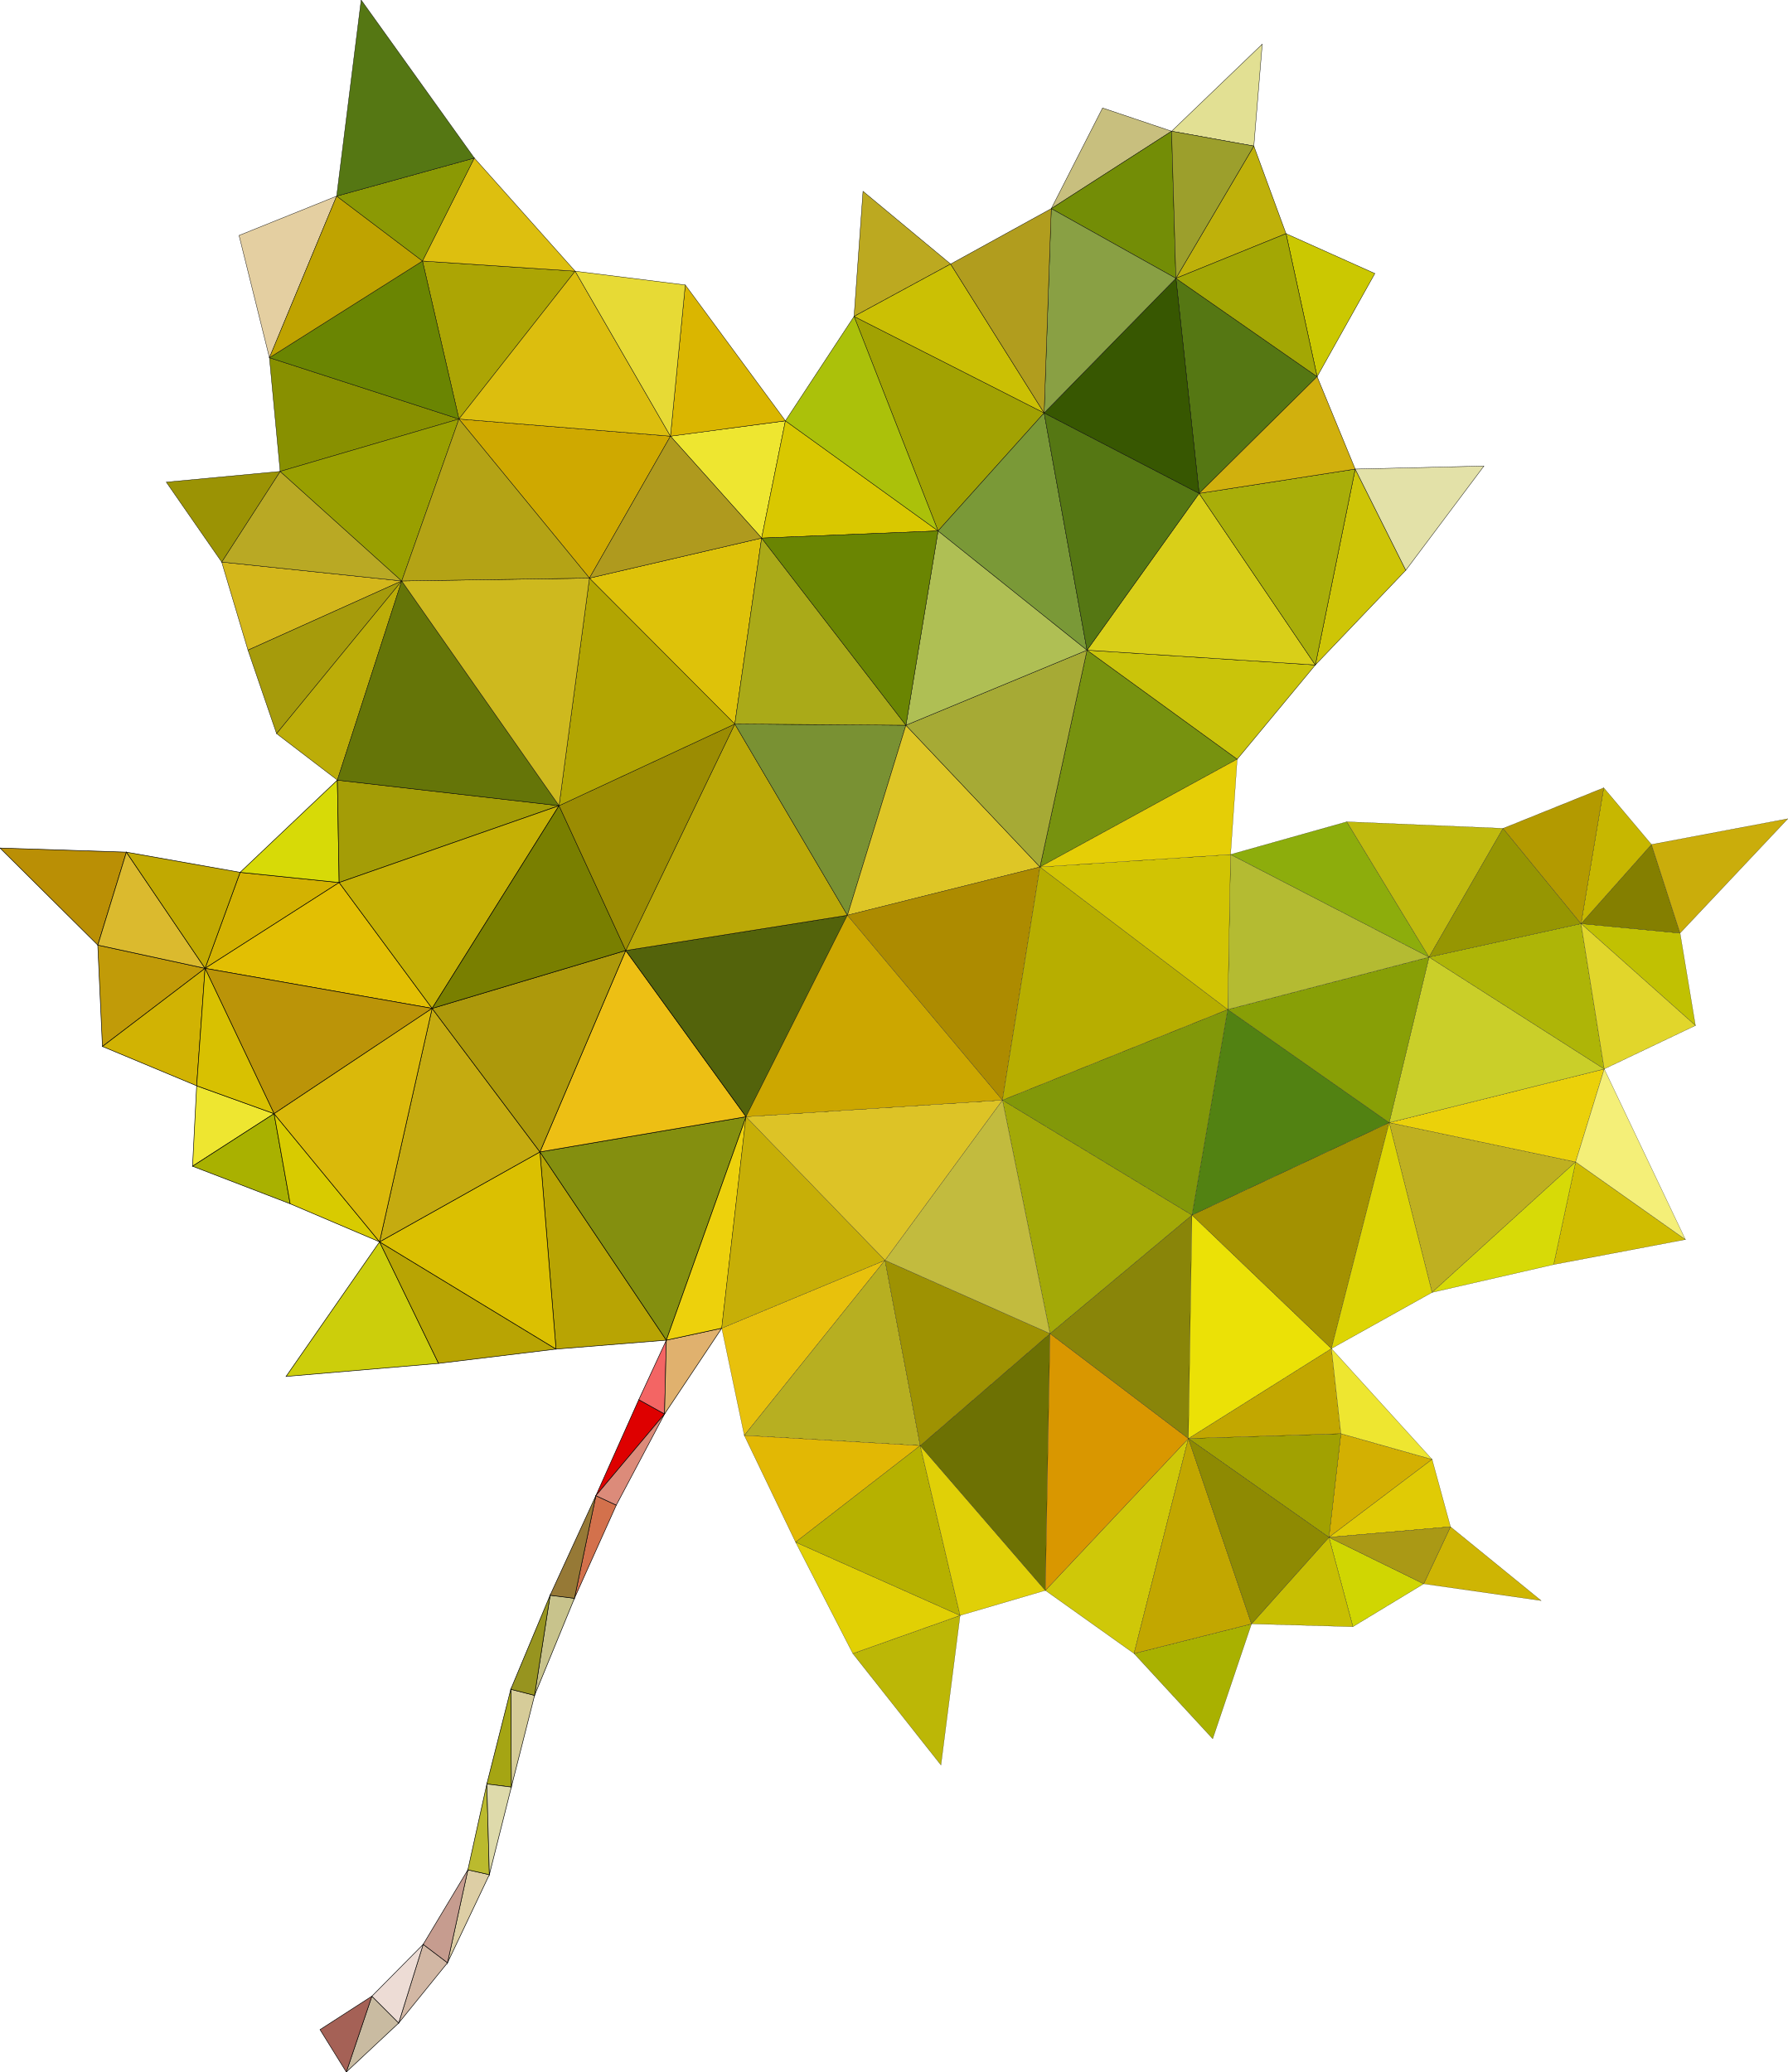
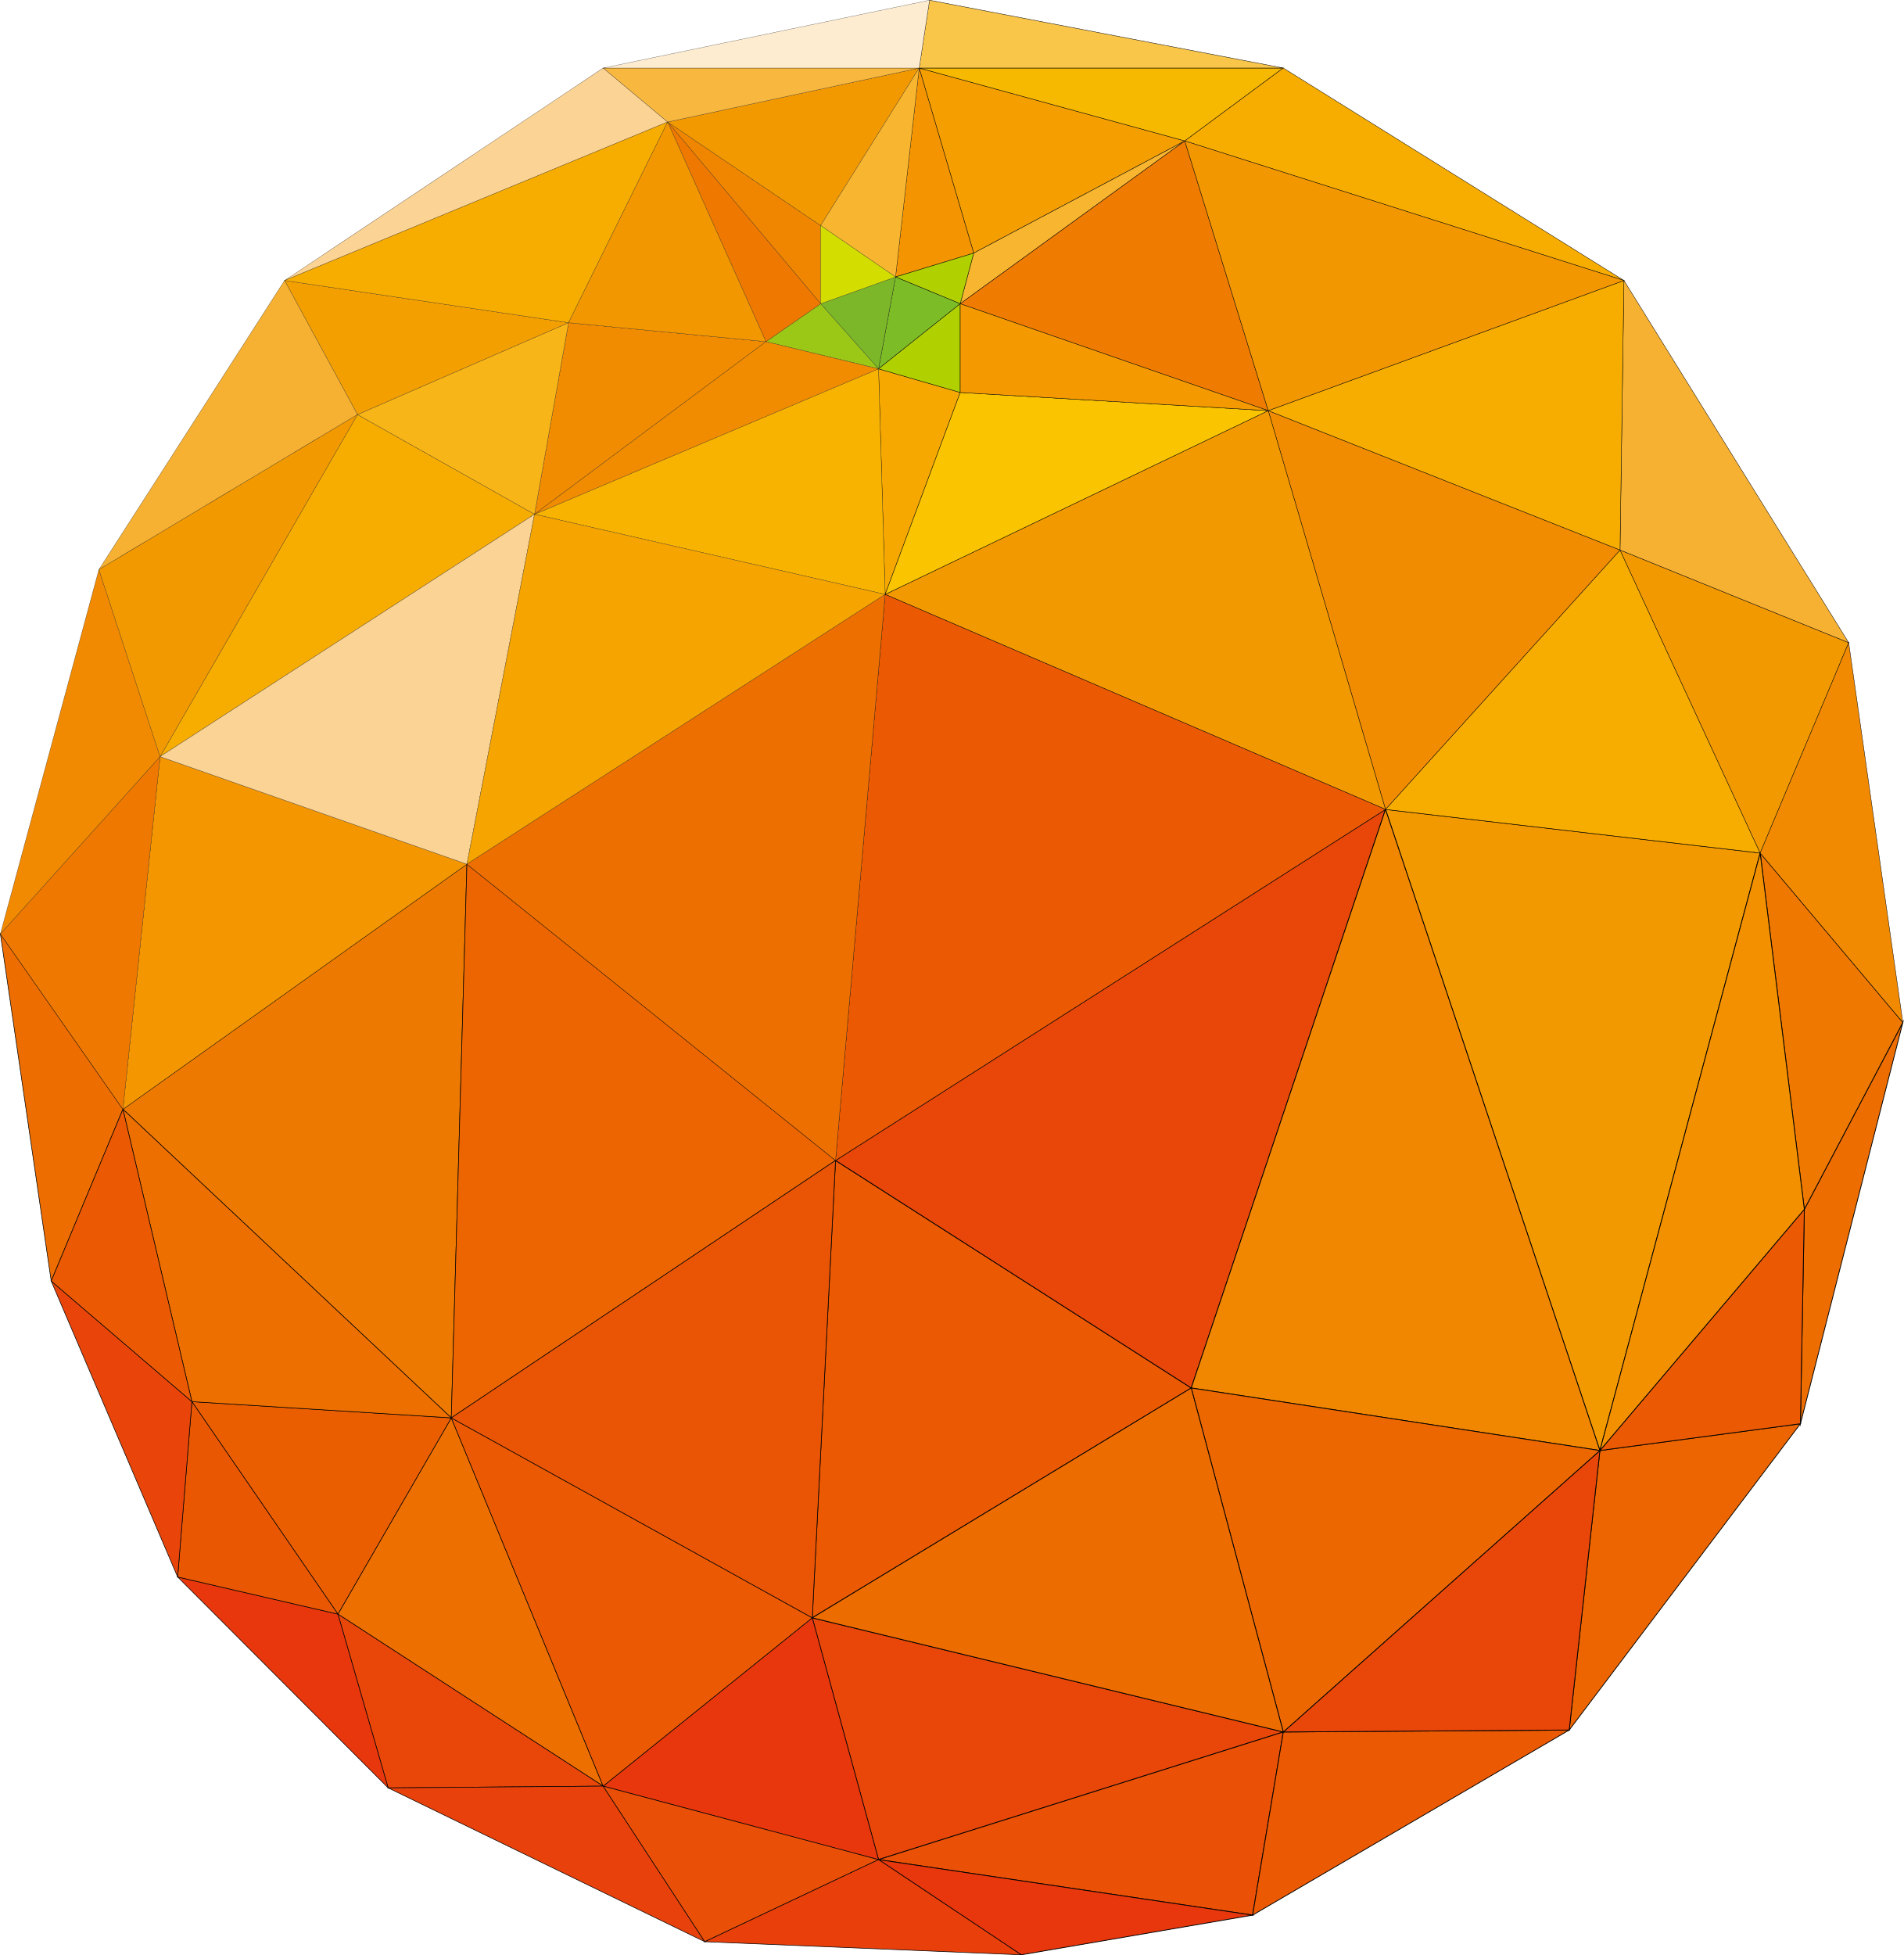
- <svg xmlns="http://www.w3.org/2000/svg" version="1.1" baseProfile="tiny" id="图层_1" x="0px" y="0px" viewBox="0 0 1000 1159.1" xml:space="preserve">
+ <svg xmlns="http://www.w3.org/2000/svg" version="1.1" baseProfile="tiny" id="Polygonal_Fruits" x="0px" y="0px" viewBox="0 0 973.9 1000.2" xml:space="preserve">
  <g>
-     <polygon fill="#D6CC99" stroke="#000000" stroke-width="0.3" stroke-miterlimit="10" points="286,999.7 299,948.4 285.7,945  " />
-     <polygon fill="#C9BBA1" stroke="#000000" stroke-width="0.3" stroke-miterlimit="10" points="193.7,1159.1 223,1131.7 208,1116.7     " />
-     <polygon fill="#A56156" stroke="#000000" stroke-width="0.3" stroke-miterlimit="10" points="179,1135.4 193.7,1159.1 208,1116.7     " />
-     <polygon fill="#D2B7A4" stroke="#000000" stroke-width="0.3" stroke-miterlimit="10" points="223,1131.7 250.3,1098 236.7,1087.7     " />
-     <polygon fill="#EDDCD5" stroke="#000000" stroke-width="0.3" stroke-miterlimit="10" points="208,1116.7 223,1131.7 236.7,1087.7     " />
-     <polygon fill="#DDCEA5" stroke="#000000" stroke-width="0.3" stroke-miterlimit="10" points="250.3,1098 273.7,1048.7 261.7,1046     " />
-     <polygon fill="#A5A513" stroke="#000000" stroke-width="0.3" stroke-miterlimit="10" points="272.3,998 286,999.7 285.7,945  " />
-     <polygon fill="#C69C8F" stroke="#000000" stroke-width="0.3" stroke-miterlimit="10" points="236.7,1087.7 250.3,1098 261.7,1046     " />
-     <polygon fill="#BBBA2E" stroke="#000000" stroke-width="0.3" stroke-miterlimit="10" points="261.7,1046 273.7,1048.7 272.3,998     " />
-     <polygon fill="#DEDAAB" stroke="#000000" stroke-width="0.3" stroke-miterlimit="10" points="273.7,1048.7 286,999.7 272.3,998     " />
-     <polygon fill="#C8C38C" stroke="#000000" stroke-width="0.3" stroke-miterlimit="10" points="299,948.4 321.3,894.1 307.7,892.4     " />
-     <polygon fill="#97941F" stroke="#000000" stroke-width="0.3" stroke-miterlimit="10" points="285.7,945 299,948.4 307.7,892.4  " />
-     <polygon fill="#D3714C" stroke="#000000" stroke-width="0.3" stroke-miterlimit="10" points="321.3,894.1 344.7,842 333.3,836.7     " />
-     <polygon fill="#967936" stroke="#000000" stroke-width="0.3" stroke-miterlimit="10" points="307.7,892.4 321.3,894.1 333.3,836.7     " />
-     <polygon fill="#DE0000" stroke="#000000" stroke-width="0.3" stroke-miterlimit="10" points="333.3,836.7 371.7,791 357.3,783  " />
-     <polygon fill="#DC8B7A" stroke="#000000" stroke-width="0.3" stroke-miterlimit="10" points="344.7,842 371.7,791 333.3,836.7  " />
-     <polygon fill="#EEE630" stroke="#000000" stroke-width="0.3" stroke-miterlimit="10" points="110,607.4 107.7,652.4 153.3,623  " />
-     <polygon fill="#F36564" stroke="#000000" stroke-width="0.3" stroke-miterlimit="10" points="357.3,783 371.7,791 372.7,749.7  " />
-     <polygon fill="#CCCE0B" stroke="#000000" stroke-width="0.3" stroke-miterlimit="10" points="160,770 245.3,762.7 212.3,694.7  " />
-     <polygon fill="#B8A403" stroke="#000000" stroke-width="0.3" stroke-miterlimit="10" points="245.3,762.7 311,754.7 212.3,694.7     " />
-     <polygon fill="#E0B16E" stroke="#000000" stroke-width="0.3" stroke-miterlimit="10" points="371.7,791 403.7,743 372.7,749.7  " />
-     <polygon fill="#C19B08" stroke="#000000" stroke-width="0.3" stroke-miterlimit="10" points="54.7,528.7 57.3,585.4 114.7,541.7     " />
-     <polygon fill="#D3B201" stroke="#000000" stroke-width="0.3" stroke-miterlimit="10" points="189.7,493.7 134.3,488 114.7,541.7     " />
-     <polygon fill="#A9B100" stroke="#000000" stroke-width="0.3" stroke-miterlimit="10" points="107.7,652.4 162.3,673.4 153.3,623     " />
-     <polygon fill="#E2BF03" stroke="#000000" stroke-width="0.3" stroke-miterlimit="10" points="114.7,541.7 241.7,564.1 189.7,493.7     " />
-     <polygon fill="#D8CB00" stroke="#000000" stroke-width="0.3" stroke-miterlimit="10" points="162.3,673.4 212.3,694.7 153.3,623     " />
-     <polygon fill="#BB9408" stroke="#000000" stroke-width="0.3" stroke-miterlimit="10" points="153.3,623 241.7,564.1 114.7,541.7     " />
-     <polygon fill="#D1B303" stroke="#000000" stroke-width="0.3" stroke-miterlimit="10" points="57.3,585.4 110,607.4 114.7,541.7     " />
-     <polygon fill="#B8A403" stroke="#000000" stroke-width="0.3" stroke-miterlimit="10" points="311,754.7 372.7,749.7 302,644.4  " />
-     <polygon fill="#DBC001" stroke="#000000" stroke-width="0.3" stroke-miterlimit="10" points="212.3,694.7 311,754.7 302,644.4  " />
-     <polygon fill="#C5AB10" stroke="#000000" stroke-width="0.3" stroke-miterlimit="10" points="241.7,564.1 212.3,694.7 302,644.4     " />
-     <polygon fill="#848F0F" stroke="#000000" stroke-width="0.3" stroke-miterlimit="10" points="302,644.4 372.7,749.7 417.3,624.7     " />
-     <polygon fill="#D8C101" stroke="#000000" stroke-width="0.3" stroke-miterlimit="10" points="114.7,541.7 110,607.4 153.3,623  " />
-     <polygon fill="#EDD10C" stroke="#000000" stroke-width="0.3" stroke-miterlimit="10" points="372.7,749.7 403.7,743 417.3,624.7     " />
-     <polygon fill="#DAB90A" stroke="#000000" stroke-width="0.3" stroke-miterlimit="10" points="153.3,623 212.3,694.7 241.7,564.1     " />
-     <polygon fill="#BA8F05" stroke="#000000" stroke-width="0.3" stroke-miterlimit="10" points="0,474.4 54.7,528.7 70.7,476.7  " />
-     <polygon fill="#DBBA2E" stroke="#000000" stroke-width="0.3" stroke-miterlimit="10" points="70.7,476.7 54.7,528.7 114.7,541.7     " />
-     <polygon fill="#D7DA07" stroke="#000000" stroke-width="0.3" stroke-miterlimit="10" points="188.7,436.4 134.3,488 189.7,493.7     " />
-     <polygon fill="#C1A901" stroke="#000000" stroke-width="0.3" stroke-miterlimit="10" points="134.3,488 70.7,476.7 114.7,541.7     " />
-     <polygon fill="#EDBF14" stroke="#000000" stroke-width="0.3" stroke-miterlimit="10" points="302,644.4 417.3,624.7 350,531.7  " />
-     <polygon fill="#AD990B" stroke="#000000" stroke-width="0.3" stroke-miterlimit="10" points="241.7,564.1 302,644.4 350,531.7  " />
-     <polygon fill="#53630B" stroke="#000000" stroke-width="0.3" stroke-miterlimit="10" points="350,531.7 417.3,624.7 474,512  " />
-     <polygon fill="#A49D06" stroke="#000000" stroke-width="0.3" stroke-miterlimit="10" points="312.7,450.7 188.7,436.4 189.7,493.7     " />
-     <polygon fill="#C5B005" stroke="#000000" stroke-width="0.3" stroke-miterlimit="10" points="189.7,493.7 241.7,564.1 312.7,450.7     " />
-     <polygon fill="#797F00" stroke="#000000" stroke-width="0.3" stroke-miterlimit="10" points="312.7,450.7 241.7,564.1 350,531.7     " />
-   </g>
-   <g>
-     <polygon fill="#E2E093" stroke="#000000" stroke-width="0.2" stroke-miterlimit="10" points="706,24.7 655.3,73.4 701.3,81.7  " />
-     <polygon fill="#BFB10A" stroke="#000000" stroke-width="0.2" stroke-miterlimit="10" points="719.3,130.7 701.3,81.7 657.7,155.7     " />
-     <polygon fill="#C8BF7E" stroke="#000000" stroke-width="0.2" stroke-miterlimit="10" points="616.7,60.4 588,116.7 655.3,73.4  " />
-     <polygon fill="#77920F" stroke="#000000" stroke-width="0.2" stroke-miterlimit="10" points="581.7,485 692,424.7 608,363.7  " />
-     <polygon fill="#D4B71B" stroke="#000000" stroke-width="0.2" stroke-miterlimit="10" points="124,314.4 138.7,363.7 224.7,325  " />
-     <polygon fill="#ACA504" stroke="#000000" stroke-width="0.2" stroke-miterlimit="10" points="256.7,234.4 321.7,151.7 236.3,146     " />
-     <polygon fill="#BBA907" stroke="#000000" stroke-width="0.2" stroke-miterlimit="10" points="350,531.7 474,512 411,405  " />
-     <polygon fill="#9B8C02" stroke="#000000" stroke-width="0.2" stroke-miterlimit="10" points="411,405 312.7,450.7 350,531.7  " />
-     <polygon fill="#A69B0B" stroke="#000000" stroke-width="0.2" stroke-miterlimit="10" points="138.7,363.7 154.7,410.4 224.7,325     " />
-     <polygon fill="#BCAD08" stroke="#000000" stroke-width="0.2" stroke-miterlimit="10" points="154.7,410.4 188.7,436.4 224.7,325     " />
-     <polygon fill="#657508" stroke="#000000" stroke-width="0.2" stroke-miterlimit="10" points="224.7,325 188.7,436.4 312.7,450.7     " />
-     <polygon fill="#CAC40A" stroke="#000000" stroke-width="0.2" stroke-miterlimit="10" points="692,424.7 735.7,372 608,363.7  " />
-     <polygon fill="#799133" stroke="#000000" stroke-width="0.2" stroke-miterlimit="10" points="411,405 474,512 506.7,405.7  " />
-     <polygon fill="#738D06" stroke="#000000" stroke-width="0.2" stroke-miterlimit="10" points="655.3,73.4 588,116.7 657.7,155.7     " />
-     <polygon fill="#889000" stroke="#000000" stroke-width="0.2" stroke-miterlimit="10" points="150.7,200.1 156.7,263.7 256.7,234.4     " />
-     <polygon fill="#DEC626" stroke="#000000" stroke-width="0.2" stroke-miterlimit="10" points="474,512 581.7,485 506.7,405.7  " />
-     <polygon fill="#B2A502" stroke="#000000" stroke-width="0.2" stroke-miterlimit="10" points="329.7,323.4 312.7,450.7 411,405  " />
-     <polygon fill="#CEB91E" stroke="#000000" stroke-width="0.2" stroke-miterlimit="10" points="224.7,325 312.7,450.7 329.7,323.4     " />
-     <polygon fill="#DEC209" stroke="#000000" stroke-width="0.2" stroke-miterlimit="10" points="411,405 426,301 329.7,323.4  " />
-     <polygon fill="#B9A924" stroke="#000000" stroke-width="0.2" stroke-miterlimit="10" points="156.7,263.7 124,314.4 224.7,325  " />
-     <polygon fill="#9B9304" stroke="#000000" stroke-width="0.2" stroke-miterlimit="10" points="93,269.7 124,314.4 156.7,263.7  " />
-     <polygon fill="#A6AA35" stroke="#000000" stroke-width="0.2" stroke-miterlimit="10" points="581.7,485 608,363.7 506.7,405.7  " />
-     <polygon fill="#999F00" stroke="#000000" stroke-width="0.2" stroke-miterlimit="10" points="256.7,234.4 156.7,263.7 224.7,325     " />
-     <polygon fill="#CFA900" stroke="#000000" stroke-width="0.2" stroke-miterlimit="10" points="375,244 256.7,234.4 329.7,323.4  " />
-     <polygon fill="#BCA920" stroke="#000000" stroke-width="0.2" stroke-miterlimit="10" points="482.7,107 477.7,177 531.7,147.7  " />
-     <polygon fill="#AAAA18" stroke="#000000" stroke-width="0.2" stroke-miterlimit="10" points="506.7,405.7 426,301 411,405  " />
-     <polygon fill="#EEE630" stroke="#000000" stroke-width="0.2" stroke-miterlimit="10" points="426,301 439.3,235.4 375,244  " />
-     <polygon fill="#D9C800" stroke="#000000" stroke-width="0.2" stroke-miterlimit="10" points="524.7,297 439.3,235.4 426,301  " />
-     <polygon fill="#B4A315" stroke="#000000" stroke-width="0.2" stroke-miterlimit="10" points="256.7,234.4 224.7,325 329.7,323.4     " />
-     <polygon fill="#6A8502" stroke="#000000" stroke-width="0.2" stroke-miterlimit="10" points="236.3,146 150.7,200.1 256.7,234.4     " />
-     <polygon fill="#9C9F2C" stroke="#000000" stroke-width="0.2" stroke-miterlimit="10" points="701.3,81.7 655.3,73.4 657.7,155.7     " />
-     <polygon fill="#AFBF54" stroke="#000000" stroke-width="0.2" stroke-miterlimit="10" points="608,363.7 524.7,297 506.7,405.7  " />
-     <polygon fill="#6A8502" stroke="#000000" stroke-width="0.2" stroke-miterlimit="10" points="524.7,297 426,301 506.7,405.7  " />
-     <polygon fill="#AF9A1E" stroke="#000000" stroke-width="0.2" stroke-miterlimit="10" points="426,301 375,244 329.7,323.4  " />
-     <polygon fill="#557713" stroke="#000000" stroke-width="0.2" stroke-miterlimit="10" points="670.7,276 736.7,210.7 657.7,155.7     " />
-     <polygon fill="#DDBF0F" stroke="#000000" stroke-width="0.2" stroke-miterlimit="10" points="321.7,151.7 265.3,88.4 236.3,146     " />
-     <polygon fill="#D9CF18" stroke="#000000" stroke-width="0.2" stroke-miterlimit="10" points="608,363.7 735.7,372 670.7,276  " />
-     <polygon fill="#DCBE0E" stroke="#000000" stroke-width="0.2" stroke-miterlimit="10" points="375,244 321.7,151.7 256.7,234.4  " />
-     <polygon fill="#E4CFA1" stroke="#000000" stroke-width="0.2" stroke-miterlimit="10" points="133.7,131.7 150.7,200.1 188.3,109.7     " />
-     <polygon fill="#BFA300" stroke="#000000" stroke-width="0.2" stroke-miterlimit="10" points="188.3,109.7 150.7,200.1 236.3,146     " />
-     <polygon fill="#8B9904" stroke="#000000" stroke-width="0.2" stroke-miterlimit="10" points="265.3,88.4 188.3,109.7 236.3,146     " />
-     <polygon fill="#A2A202" stroke="#000000" stroke-width="0.2" stroke-miterlimit="10" points="584,231 477.7,177 524.7,297  " />
-     <polygon fill="#7A9937" stroke="#000000" stroke-width="0.2" stroke-miterlimit="10" points="584,231 524.7,297 608,363.7  " />
-     <polygon fill="#557713" stroke="#000000" stroke-width="0.2" stroke-miterlimit="10" points="670.7,276 584,231 608,363.7  " />
-     <polygon fill="#ABC10A" stroke="#000000" stroke-width="0.2" stroke-miterlimit="10" points="477.7,177 439.3,235.4 524.7,297  " />
-     <polygon fill="#DAB600" stroke="#000000" stroke-width="0.2" stroke-miterlimit="10" points="439.3,235.4 383.3,159.4 375,244  " />
-     <polygon fill="#E7DA35" stroke="#000000" stroke-width="0.2" stroke-miterlimit="10" points="383.3,159.4 321.7,151.7 375,244  " />
-     <polygon fill="#375701" stroke="#000000" stroke-width="0.2" stroke-miterlimit="10" points="657.7,155.7 584,231 670.7,276  " />
-     <polygon fill="#CEC506" stroke="#000000" stroke-width="0.2" stroke-miterlimit="10" points="786.3,319 758,262.4 735.7,372  " />
-     <polygon fill="#A9AE09" stroke="#000000" stroke-width="0.2" stroke-miterlimit="10" points="735.7,372 758,262.4 670.7,276  " />
-     <polygon fill="#E3E1A8" stroke="#000000" stroke-width="0.2" stroke-miterlimit="10" points="830,260.7 758,262.4 786.3,319  " />
-     <polygon fill="#D1B00D" stroke="#000000" stroke-width="0.2" stroke-miterlimit="10" points="758,262.4 736.7,210.7 670.7,276  " />
-     <polygon fill="#CBC004" stroke="#000000" stroke-width="0.2" stroke-miterlimit="10" points="531.7,147.7 477.7,177 584,231  " />
-     <polygon fill="#CBC801" stroke="#000000" stroke-width="0.2" stroke-miterlimit="10" points="769,153 719.3,130.7 736.7,210.7  " />
-     <polygon fill="#A3A704" stroke="#000000" stroke-width="0.2" stroke-miterlimit="10" points="736.7,210.7 719.3,130.7 657.7,155.7     " />
-     <polygon fill="#557713" stroke="#000000" stroke-width="0.2" stroke-miterlimit="10" points="202,0 188.3,109.7 265.3,88.4  " />
-     <polygon fill="#89A044" stroke="#000000" stroke-width="0.2" stroke-miterlimit="10" points="657.7,155.7 588,116.7 584,231  " />
-     <polygon fill="#B19D1E" stroke="#000000" stroke-width="0.2" stroke-miterlimit="10" points="588,116.7 531.7,147.7 584,231  " />
-   </g>
-   <g>
-     <polygon fill="#A9B100" stroke="#000000" stroke-width="0.1" stroke-miterlimit="10" points="678.3,972.7 700,908.4 634.3,925  " />
-     <polygon fill="#BCB706" stroke="#000000" stroke-width="0.1" stroke-miterlimit="10" points="526.3,987.4 537,903.7 477,925  " />
-     <polygon fill="#E1D004" stroke="#000000" stroke-width="0.1" stroke-miterlimit="10" points="477,925 537,903.7 445,862.7  " />
-     <polygon fill="#E8C10C" stroke="#000000" stroke-width="0.1" stroke-miterlimit="10" points="403.7,743 416.3,803 495,705  " />
-     <polygon fill="#B7AF21" stroke="#000000" stroke-width="0.1" stroke-miterlimit="10" points="495,705 416.3,803 514.7,808.7  " />
-     <polygon fill="#D0D602" stroke="#000000" stroke-width="0.1" stroke-miterlimit="10" points="756.7,910 796.3,886 743.3,860  " />
-     <polygon fill="#E2B804" stroke="#000000" stroke-width="0.1" stroke-miterlimit="10" points="416.3,803 445,862.7 514.7,808.7  " />
-     <polygon fill="#B6B100" stroke="#000000" stroke-width="0.1" stroke-miterlimit="10" points="445,862.7 537,903.7 514.7,808.7  " />
-     <polygon fill="#E0D007" stroke="#000000" stroke-width="0.1" stroke-miterlimit="10" points="537,903.7 584.7,889.7 514.7,808.7     " />
-     <polygon fill="#D3B002" stroke="#000000" stroke-width="0.1" stroke-miterlimit="10" points="743.3,860 801,816.4 750,802  " />
-     <polygon fill="#C8BF02" stroke="#000000" stroke-width="0.1" stroke-miterlimit="10" points="700,908.4 756.7,910 743.3,860  " />
-     <polygon fill="#E0CB05" stroke="#000000" stroke-width="0.1" stroke-miterlimit="10" points="811.3,854.1 801,816.4 743.3,860  " />
-     <polygon fill="#CEB503" stroke="#000000" stroke-width="0.1" stroke-miterlimit="10" points="862,895.4 811.3,854.1 796.3,886  " />
-     <polygon fill="#AA9915" stroke="#000000" stroke-width="0.1" stroke-miterlimit="10" points="796.3,886 811.3,854.1 743.3,860  " />
-     <polygon fill="#CFC808" stroke="#000000" stroke-width="0.1" stroke-miterlimit="10" points="584.7,889.7 634.3,925 664.7,804.7     " />
-     <polygon fill="#C2A700" stroke="#000000" stroke-width="0.1" stroke-miterlimit="10" points="634.3,925 700,908.4 664.7,804.7  " />
-     <polygon fill="#A1A101" stroke="#000000" stroke-width="0.1" stroke-miterlimit="10" points="750,802 664.7,804.7 743.3,860  " />
-     <polygon fill="#8E8A02" stroke="#000000" stroke-width="0.1" stroke-miterlimit="10" points="664.7,804.7 700,908.4 743.3,860  " />
-     <polygon fill="#C2A700" stroke="#000000" stroke-width="0.1" stroke-miterlimit="10" points="750,802 744.7,754.4 664.7,804.7  " />
-     <polygon fill="#6D7103" stroke="#000000" stroke-width="0.1" stroke-miterlimit="10" points="514.7,808.7 584.7,889.7 587.3,746     " />
-     <polygon fill="#D99700" stroke="#000000" stroke-width="0.1" stroke-miterlimit="10" points="587.3,746 584.7,889.7 664.7,804.7     " />
-     <polygon fill="#D0BD00" stroke="#000000" stroke-width="0.1" stroke-miterlimit="10" points="869,707.4 942.7,693.4 881.3,650  " />
-     <polygon fill="#EEE630" stroke="#000000" stroke-width="0.1" stroke-miterlimit="10" points="801,816.4 744.7,754.4 750,802  " />
-     <polygon fill="#9E9202" stroke="#000000" stroke-width="0.1" stroke-miterlimit="10" points="514.7,808.7 587.3,746 495,705  " />
-     <polygon fill="#BFB021" stroke="#000000" stroke-width="0.1" stroke-miterlimit="10" points="777,628 801,723 881.3,650  " />
-     <polygon fill="#C7AF07" stroke="#000000" stroke-width="0.1" stroke-miterlimit="10" points="417.3,624.7 403.7,743 495,705  " />
-     <polygon fill="#898509" stroke="#000000" stroke-width="0.1" stroke-miterlimit="10" points="664.7,804.7 666.7,679.7 587.3,746     " />
-     <polygon fill="#EBE106" stroke="#000000" stroke-width="0.1" stroke-miterlimit="10" points="664.7,804.7 744.7,754.4 666.7,679.7     " />
-     <polygon fill="#D7DA07" stroke="#000000" stroke-width="0.1" stroke-miterlimit="10" points="801,723 869,707.4 881.3,650  " />
-     <polygon fill="#A3A907" stroke="#000000" stroke-width="0.1" stroke-miterlimit="10" points="587.3,746 666.7,679.7 560.7,615.4     " />
-     <polygon fill="#C2BB3E" stroke="#000000" stroke-width="0.1" stroke-miterlimit="10" points="495,705 587.3,746 560.7,615.4  " />
-     <polygon fill="#DDC326" stroke="#000000" stroke-width="0.1" stroke-miterlimit="10" points="417.3,624.7 495,705 560.7,615.4  " />
-     <polygon fill="#EBD10A" stroke="#000000" stroke-width="0.1" stroke-miterlimit="10" points="881.3,650 897.3,598 777,628  " />
-     <polygon fill="#A39101" stroke="#000000" stroke-width="0.1" stroke-miterlimit="10" points="666.7,679.7 744.7,754.4 777,628  " />
-     <polygon fill="#DDD504" stroke="#000000" stroke-width="0.1" stroke-miterlimit="10" points="744.7,754.4 801,723 777,628  " />
-     <polygon fill="#528212" stroke="#000000" stroke-width="0.1" stroke-miterlimit="10" points="666.7,679.7 777,628 686.7,564.7  " />
-     <polygon fill="#829809" stroke="#000000" stroke-width="0.1" stroke-miterlimit="10" points="560.7,615.4 666.7,679.7 686.7,564.7     " />
-     <polygon fill="#CCA700" stroke="#000000" stroke-width="0.1" stroke-miterlimit="10" points="474,512 417.3,624.7 560.7,615.4  " />
-     <polygon fill="#F4EF78" stroke="#000000" stroke-width="0.1" stroke-miterlimit="10" points="942.7,693.4 897.3,598 881.3,650  " />
-     <polygon fill="#C1C102" stroke="#000000" stroke-width="0.1" stroke-miterlimit="10" points="948.3,573.7 939.7,522 884.3,516.7     " />
-     <polygon fill="#CACF29" stroke="#000000" stroke-width="0.1" stroke-miterlimit="10" points="777,628 897.3,598 799.3,535.4  " />
-     <polygon fill="#AD8B00" stroke="#000000" stroke-width="0.1" stroke-miterlimit="10" points="560.7,615.4 581.7,485 474,512  " />
-     <polygon fill="#B7AE00" stroke="#000000" stroke-width="0.1" stroke-miterlimit="10" points="686.7,564.7 581.7,485 560.7,615.4     " />
-     <polygon fill="#889F06" stroke="#000000" stroke-width="0.1" stroke-miterlimit="10" points="777,628 799.3,535.4 686.7,564.7  " />
-     <polygon fill="#B4BB32" stroke="#000000" stroke-width="0.1" stroke-miterlimit="10" points="799.3,535.4 688.3,478 686.7,564.7     " />
-     <polygon fill="#D1C403" stroke="#000000" stroke-width="0.1" stroke-miterlimit="10" points="686.7,564.7 688.3,478 581.7,485  " />
-     <polygon fill="#AEB507" stroke="#000000" stroke-width="0.1" stroke-miterlimit="10" points="799.3,535.4 897.3,598 884.3,516.7     " />
-     <polygon fill="#E1D62B" stroke="#000000" stroke-width="0.1" stroke-miterlimit="10" points="884.3,516.7 897.3,598 948.3,573.7     " />
-     <polygon fill="#847F00" stroke="#000000" stroke-width="0.1" stroke-miterlimit="10" points="939.7,522 923.7,472.4 884.3,516.7     " />
-     <polygon fill="#8DAD0C" stroke="#000000" stroke-width="0.1" stroke-miterlimit="10" points="753.3,459.7 688.3,478 799.3,535.4     " />
-     <polygon fill="#E5CE06" stroke="#000000" stroke-width="0.1" stroke-miterlimit="10" points="688.3,478 692,424.7 581.7,485  " />
-     <polygon fill="#C0BA0E" stroke="#000000" stroke-width="0.1" stroke-miterlimit="10" points="840.7,463.4 753.3,459.7 799.3,535.4     " />
-     <polygon fill="#C7B700" stroke="#000000" stroke-width="0.1" stroke-miterlimit="10" points="923.7,472.4 897,440.7 884.3,516.7     " />
-     <polygon fill="#969602" stroke="#000000" stroke-width="0.1" stroke-miterlimit="10" points="884.3,516.7 840.7,463.4 799.3,535.4     " />
-     <polygon fill="#B39A00" stroke="#000000" stroke-width="0.1" stroke-miterlimit="10" points="897,440.7 840.7,463.4 884.3,516.7     " />
-     <polygon fill="#CAAD0B" stroke="#000000" stroke-width="0.1" stroke-miterlimit="10" points="1000,458 923.7,472.4 939.7,522  " />
+     <g>
+       <polygon fill="#E94609" stroke="#000000" stroke-width="0.4" stroke-miterlimit="10" points="449.5,951.4 656.6,886.1     415.6,827.7   " />
+       <polygon fill="#EB5902" stroke="#000000" stroke-width="0.4" stroke-miterlimit="10" points="415.6,827.7 609.5,710.1     427.5,593.7   " />
+       <polygon fill="#E94609" stroke="#000000" stroke-width="0.4" stroke-miterlimit="10" points="609.5,710.1 708.9,414.1     427.5,593.7   " />
+       <polygon fill="#ED6D00" stroke="#000000" stroke-width="0.4" stroke-miterlimit="10" points="923.2,618.7 921.2,728.4     973.6,523.1   " />
+       <polygon fill="#EC6500" stroke="#000000" stroke-width="0.4" stroke-miterlimit="10" points="802.9,885.1 921.2,728.4     818.6,742.1   " />
+       <polygon fill="#EB5902" stroke="#000000" stroke-width="0.4" stroke-miterlimit="10" points="818.6,742.1 921.2,728.4     923.2,618.7   " />
+       <polygon fill="#EA5106" stroke="#000000" stroke-width="0.4" stroke-miterlimit="10" points="449.5,951.4 640.9,979.8     656.6,886.1   " />
+       <polygon fill="#E8360D" stroke="#000000" stroke-width="0.4" stroke-miterlimit="10" points="522.5,1000.1 640.9,979.8     449.5,951.4   " />
+       <polygon fill="#EB5902" stroke="#000000" stroke-width="0.4" stroke-miterlimit="10" points="640.9,979.8 802.9,885.1     656.6,886.1   " />
+       <polygon fill="#E94609" stroke="#000000" stroke-width="0.4" stroke-miterlimit="10" points="656.6,886.1 802.9,885.1     818.6,742.1   " />
+       <polygon fill="#EE7800" stroke="#000000" stroke-width="0.4" stroke-miterlimit="10" points="923.2,618.7 973.6,523.1     900.6,436.4   " />
+       <polygon fill="#F39900" stroke="#000000" stroke-width="0.4" stroke-miterlimit="10" points="708.9,414.1 818.6,742.1     900.6,436.4   " />
+       <polygon fill="#F18700" stroke="#000000" stroke-width="0.4" stroke-miterlimit="10" points="609.5,710.1 818.6,742.1     708.9,414.1   " />
+       <polygon fill="#F29000" stroke="#000000" stroke-width="0.4" stroke-miterlimit="10" points="818.6,742.1 923.2,618.7     900.6,436.4   " />
+       <polygon fill="#EC6700" stroke="#000000" stroke-width="0.4" stroke-miterlimit="10" points="656.6,886.1 818.6,742.1     609.5,710.1   " />
+       <polygon fill="#ED6C00" stroke="#000000" stroke-width="0.4" stroke-miterlimit="10" points="415.6,827.7 656.6,886.1     609.5,710.1   " />
+     </g>
+     <g>
+       <polygon fill="#E8360D" stroke="#000000" stroke-width="0.3" stroke-miterlimit="10" points="308.6,913.8 449.5,951.4     415.6,827.7   " />
+       <polygon fill="#ED6F00" stroke="#000000" stroke-width="0.3" stroke-miterlimit="10" points="172.9,825.8 308.6,913.8     230.9,725.4   " />
+       <polygon fill="#EB5E00" stroke="#000000" stroke-width="0.3" stroke-miterlimit="10" points="98.2,717.1 172.9,825.8 230.9,725.4       " />
+       <polygon fill="#EB5902" stroke="#000000" stroke-width="0.3" stroke-miterlimit="10" points="230.9,725.4 308.6,913.8     415.6,827.7   " />
+       <polygon fill="#EE7900" stroke="#000000" stroke-width="0.3" stroke-miterlimit="10" points="238.9,442.1 62.9,567.5 230.9,725.4       " />
+       <polygon fill="#ED6F00" stroke="#000000" stroke-width="0.3" stroke-miterlimit="10" points="62.9,567.5 98.2,717.1 230.9,725.4       " />
+       <polygon fill="#EC6500" stroke="#000000" stroke-width="0.3" stroke-miterlimit="10" points="238.9,442.1 230.9,725.4     427.5,593.7   " />
+       <polygon fill="#EA5405" stroke="#000000" stroke-width="0.3" stroke-miterlimit="10" points="230.9,725.4 415.6,827.7     427.5,593.7   " />
+       <polygon fill="#E94609" stroke="#000000" stroke-width="0.3" stroke-miterlimit="10" points="172.9,825.8 198.6,914.7     308.6,913.8   " />
+       <polygon fill="#E8360D" stroke="#000000" stroke-width="0.3" stroke-miterlimit="10" points="90.9,806.8 198.6,914.7 172.9,825.8       " />
+       <polygon fill="#EA5703" stroke="#000000" stroke-width="0.3" stroke-miterlimit="10" points="98.2,717.1 90.9,806.8 172.9,825.8       " />
+       <polygon fill="#E8410B" stroke="#000000" stroke-width="0.3" stroke-miterlimit="10" points="198.6,914.7 360.6,993.4     308.6,913.8   " />
+       <polygon fill="#E9450A" stroke="#000000" stroke-width="0.3" stroke-miterlimit="10" points="26.2,655.4 90.9,806.8 98.2,717.1       " />
+       <polygon fill="#EA4F07" stroke="#000000" stroke-width="0.3" stroke-miterlimit="10" points="308.6,913.8 360.6,993.4     449.5,951.4   " />
+       <polygon fill="#ED6D00" stroke="#000000" stroke-width="0.3" stroke-miterlimit="10" points="0.2,477.8 26.2,655.4 62.9,567.5       " />
+       <polygon fill="#EB5902" stroke="#000000" stroke-width="0.3" stroke-miterlimit="10" points="62.9,567.5 26.2,655.4 98.2,717.1       " />
+       <polygon fill="#E83F0B" stroke="#000000" stroke-width="0.3" stroke-miterlimit="10" points="360.6,993.4 522.5,1000.1     449.5,951.4   " />
+     </g>
+     <g>
+       <polygon fill="#F49E00" stroke="#000000" stroke-width="0.2" stroke-miterlimit="10" points="606.2,72.1 470.3,34.8 498.2,129.5       " />
+       <polygon fill="#F8B52F" stroke="#000000" stroke-width="0.2" stroke-miterlimit="10" points="491.3,155.4 606.2,72.1 498.2,129.5       " />
+       <polygon fill="#F39400" stroke="#000000" stroke-width="0.2" stroke-miterlimit="10" points="498.2,129.5 470.3,34.8 458.2,141.7       " />
+       <polygon fill="#EF7B00" stroke="#000000" stroke-width="0.2" stroke-miterlimit="10" points="648.9,210.1 606.2,72.1 491.3,155.4       " />
+       <polygon fill="#B1D000" stroke="#000000" stroke-width="0.2" stroke-miterlimit="10" points="498.2,129.5 458.2,141.7     491.3,155.4   " />
+       <polygon fill="#7CBD27" stroke="#000000" stroke-width="0.2" stroke-miterlimit="10" points="458.2,141.7 449.5,188.7     491.3,155.4   " />
+       <polygon fill="#F6A800" stroke="#000000" stroke-width="0.2" stroke-miterlimit="10" points="491.3,200.8 449.5,188.7     452.9,304.1   " />
+       <polygon fill="#B1D000" stroke="#000000" stroke-width="0.2" stroke-miterlimit="10" points="491.3,155.4 449.5,188.7     491.3,200.8   " />
+       <polygon fill="#F7AC00" stroke="#000000" stroke-width="0.2" stroke-miterlimit="10" points="900.6,436.4 828.9,281.4     708.9,414.1   " />
+       <polygon fill="#F18B00" stroke="#000000" stroke-width="0.2" stroke-miterlimit="10" points="828.9,281.4 648.9,210.1     708.9,414.1   " />
+       <polygon fill="#F39900" stroke="#000000" stroke-width="0.2" stroke-miterlimit="10" points="708.9,414.1 648.9,210.1     452.9,304.1   " />
+       <polygon fill="#EB5902" stroke="#000000" stroke-width="0.2" stroke-miterlimit="10" points="427.5,593.7 708.9,414.1     452.9,304.1   " />
+       <polygon fill="#FAC400" stroke="#000000" stroke-width="0.2" stroke-miterlimit="10" points="452.9,304.1 648.9,210.1     491.3,200.8   " />
+       <polygon fill="#F49A00" stroke="#000000" stroke-width="0.2" stroke-miterlimit="10" points="491.3,200.8 648.9,210.1     491.3,155.4   " />
+       <polygon fill="#F7B800" stroke="#000000" stroke-width="0.2" stroke-miterlimit="10" points="606.2,72.1 656.6,34.8 470.3,34.8       " />
+       <polygon fill="#FAC649" stroke="#000000" stroke-width="0.2" stroke-miterlimit="10" points="656.6,34.8 475.6,0.1 470.3,34.8       " />
+       <polygon fill="#F39900" stroke="#000000" stroke-width="0.2" stroke-miterlimit="10" points="900.6,436.4 945.9,328.8     828.9,281.4   " />
+       <polygon fill="#F18A00" stroke="#000000" stroke-width="0.2" stroke-miterlimit="10" points="973.6,523.1 945.9,328.8     900.6,436.4   " />
+       <polygon fill="#F7B132" stroke="#000000" stroke-width="0.2" stroke-miterlimit="10" points="945.9,328.8 830.9,143.5     828.9,281.4   " />
+       <polygon fill="#F7AC00" stroke="#000000" stroke-width="0.2" stroke-miterlimit="10" points="828.9,281.4 830.9,143.5     648.9,210.1   " />
+       <polygon fill="#F7AC00" stroke="#000000" stroke-width="0.2" stroke-miterlimit="10" points="830.9,143.5 656.6,34.8 606.2,72.1       " />
+       <polygon fill="#F39700" stroke="#000000" stroke-width="0.2" stroke-miterlimit="10" points="648.9,210.1 830.9,143.5 606.2,72.1       " />
+     </g>
+     <g>
+       <polygon fill="#F08600" stroke="#000000" stroke-width="0.1" stroke-miterlimit="10" points="419.9,115.4 341.6,62.4 419.9,155.4       " />
+       <polygon fill="#F18B00" stroke="#000000" stroke-width="0.1" stroke-miterlimit="10" points="391.9,174.8 290.9,165.1     273.5,263.1   " />
+       <polygon fill="#F39900" stroke="#000000" stroke-width="0.1" stroke-miterlimit="10" points="470.3,34.8 341.6,62.4 419.9,115.4       " />
+       <polygon fill="#F8B52F" stroke="#000000" stroke-width="0.1" stroke-miterlimit="10" points="458.2,141.7 470.3,34.8 419.9,115.4       " />
+       <polygon fill="#F7AC00" stroke="#000000" stroke-width="0.1" stroke-miterlimit="10" points="182.9,212.1 81.9,387.1 273.5,263.1       " />
+       <polygon fill="#F39600" stroke="#000000" stroke-width="0.1" stroke-miterlimit="10" points="81.9,387.1 62.9,567.5 238.9,442.1       " />
+       <polygon fill="#FBD394" stroke="#000000" stroke-width="0.1" stroke-miterlimit="10" points="273.5,263.1 81.9,387.1 238.9,442.1       " />
+       <polygon fill="#F8B518" stroke="#000000" stroke-width="0.1" stroke-miterlimit="10" points="290.9,165.1 182.9,212.1     273.5,263.1   " />
+       <polygon fill="#7BB729" stroke="#000000" stroke-width="0.1" stroke-miterlimit="10" points="419.9,155.4 449.5,188.7     458.2,141.7   " />
+       <polygon fill="#D3DD00" stroke="#000000" stroke-width="0.1" stroke-miterlimit="10" points="419.9,115.4 419.9,155.4     458.2,141.7   " />
+       <polygon fill="#F8B200" stroke="#000000" stroke-width="0.1" stroke-miterlimit="10" points="449.5,188.7 273.5,263.1     452.9,304.1   " />
+       <polygon fill="#9BC817" stroke="#000000" stroke-width="0.1" stroke-miterlimit="10" points="391.9,174.8 449.5,188.7     419.9,155.4   " />
+       <polygon fill="#F5A400" stroke="#000000" stroke-width="0.1" stroke-miterlimit="10" points="273.5,263.1 238.9,442.1     452.9,304.1   " />
+       <polygon fill="#ED6F00" stroke="#000000" stroke-width="0.1" stroke-miterlimit="10" points="452.9,304.1 238.9,442.1     427.5,593.7   " />
+       <polygon fill="#EE7800" stroke="#000000" stroke-width="0.1" stroke-miterlimit="10" points="81.9,387.1 0.2,477.8 62.9,567.5       " />
+       <polygon fill="#F18A00" stroke="#000000" stroke-width="0.1" stroke-miterlimit="10" points="50.6,291.4 0.2,477.8 81.9,387.1       " />
+       <polygon fill="#F49F00" stroke="#000000" stroke-width="0.1" stroke-miterlimit="10" points="290.9,165.1 145.6,143.5     182.9,212.1   " />
+       <polygon fill="#F7B132" stroke="#000000" stroke-width="0.1" stroke-miterlimit="10" points="145.6,143.5 50.6,291.4 182.9,212.1       " />
+       <polygon fill="#FBD394" stroke="#000000" stroke-width="0.1" stroke-miterlimit="10" points="308.6,34.8 145.6,143.5 341.6,62.4       " />
+       <polygon fill="#F7AC00" stroke="#000000" stroke-width="0.1" stroke-miterlimit="10" points="341.6,62.4 145.6,143.5 290.9,165.1       " />
+       <polygon fill="#F39900" stroke="#000000" stroke-width="0.1" stroke-miterlimit="10" points="182.9,212.1 50.6,291.4 81.9,387.1       " />
+       <polygon fill="#F8B840" stroke="#000000" stroke-width="0.1" stroke-miterlimit="10" points="470.3,34.8 308.6,34.8 341.6,62.4       " />
+       <polygon fill="#FEECD1" stroke="#000000" stroke-width="0.1" stroke-miterlimit="10" points="475.6,0.1 308.6,34.8 470.3,34.8       " />
+       <polygon fill="#EE7800" stroke="#000000" stroke-width="0.1" stroke-miterlimit="10" points="419.9,155.4 341.6,62.4 391.9,174.8       " />
+       <polygon fill="#F39700" stroke="#000000" stroke-width="0.1" stroke-miterlimit="10" points="341.6,62.4 290.9,165.1 391.9,174.8       " />
+       <polygon fill="#F18B00" stroke="#000000" stroke-width="0.1" stroke-miterlimit="10" points="391.9,174.8 273.5,263.1     449.5,188.7   " />
+     </g>
  </g>
</svg>
